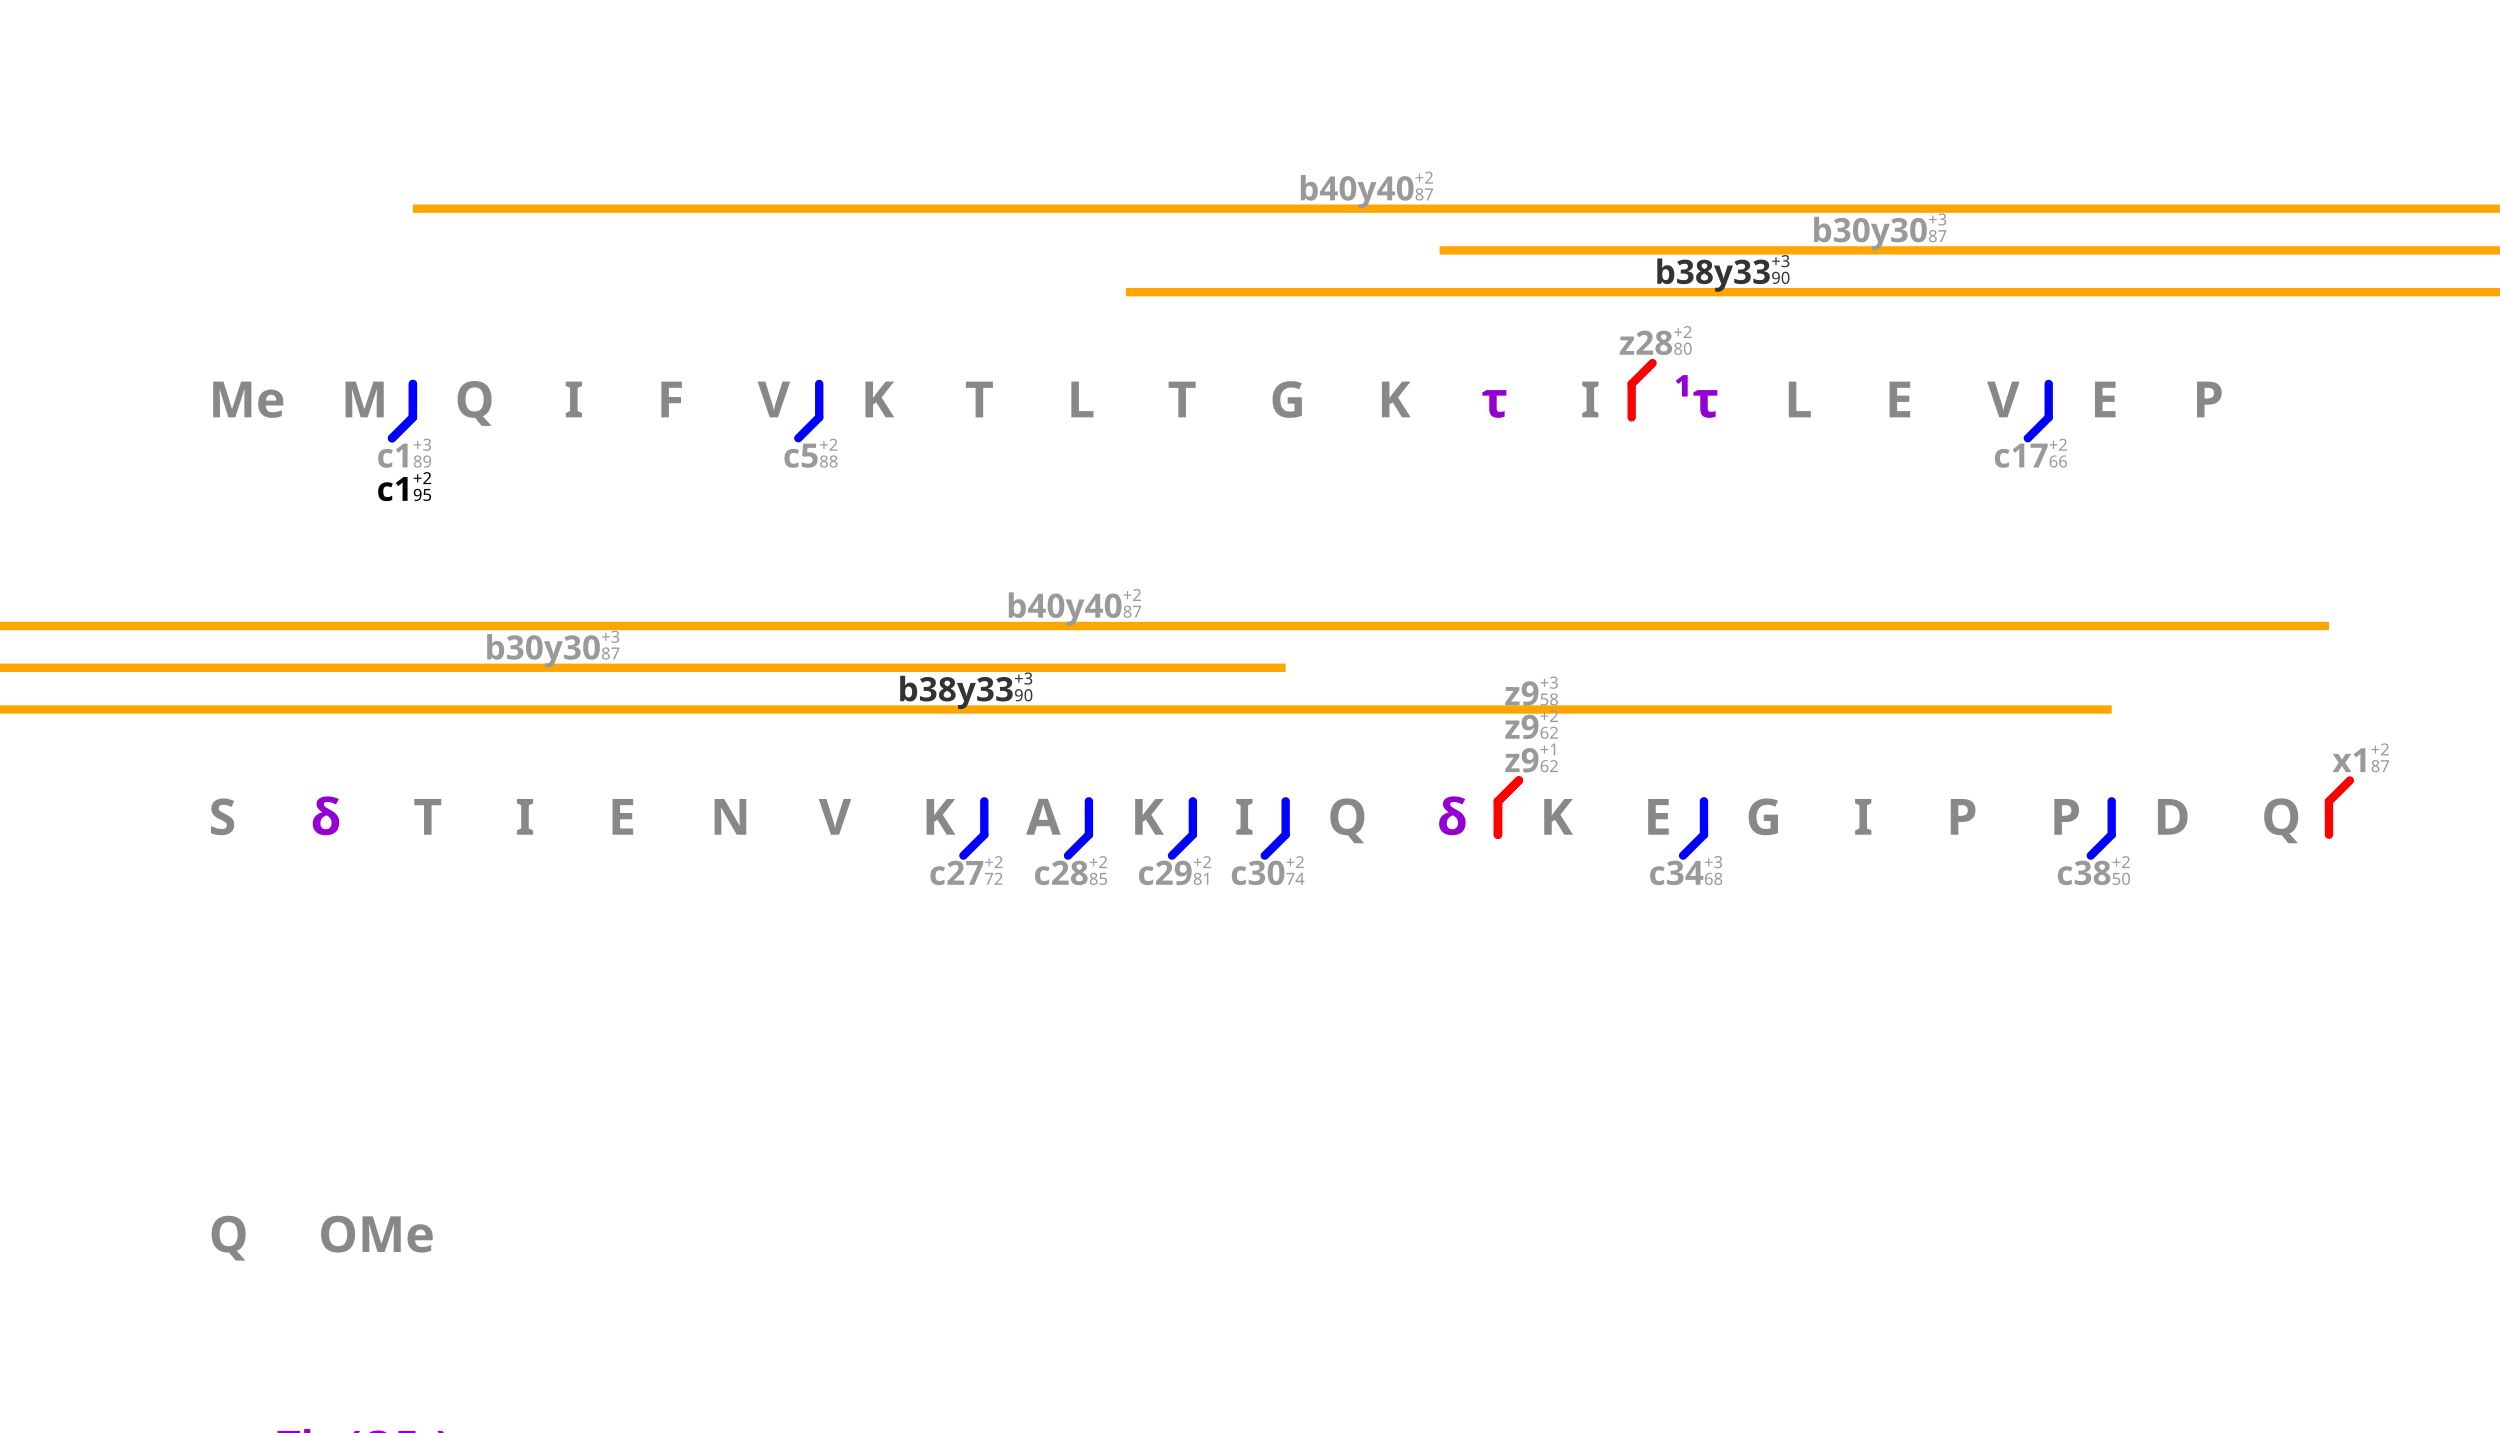
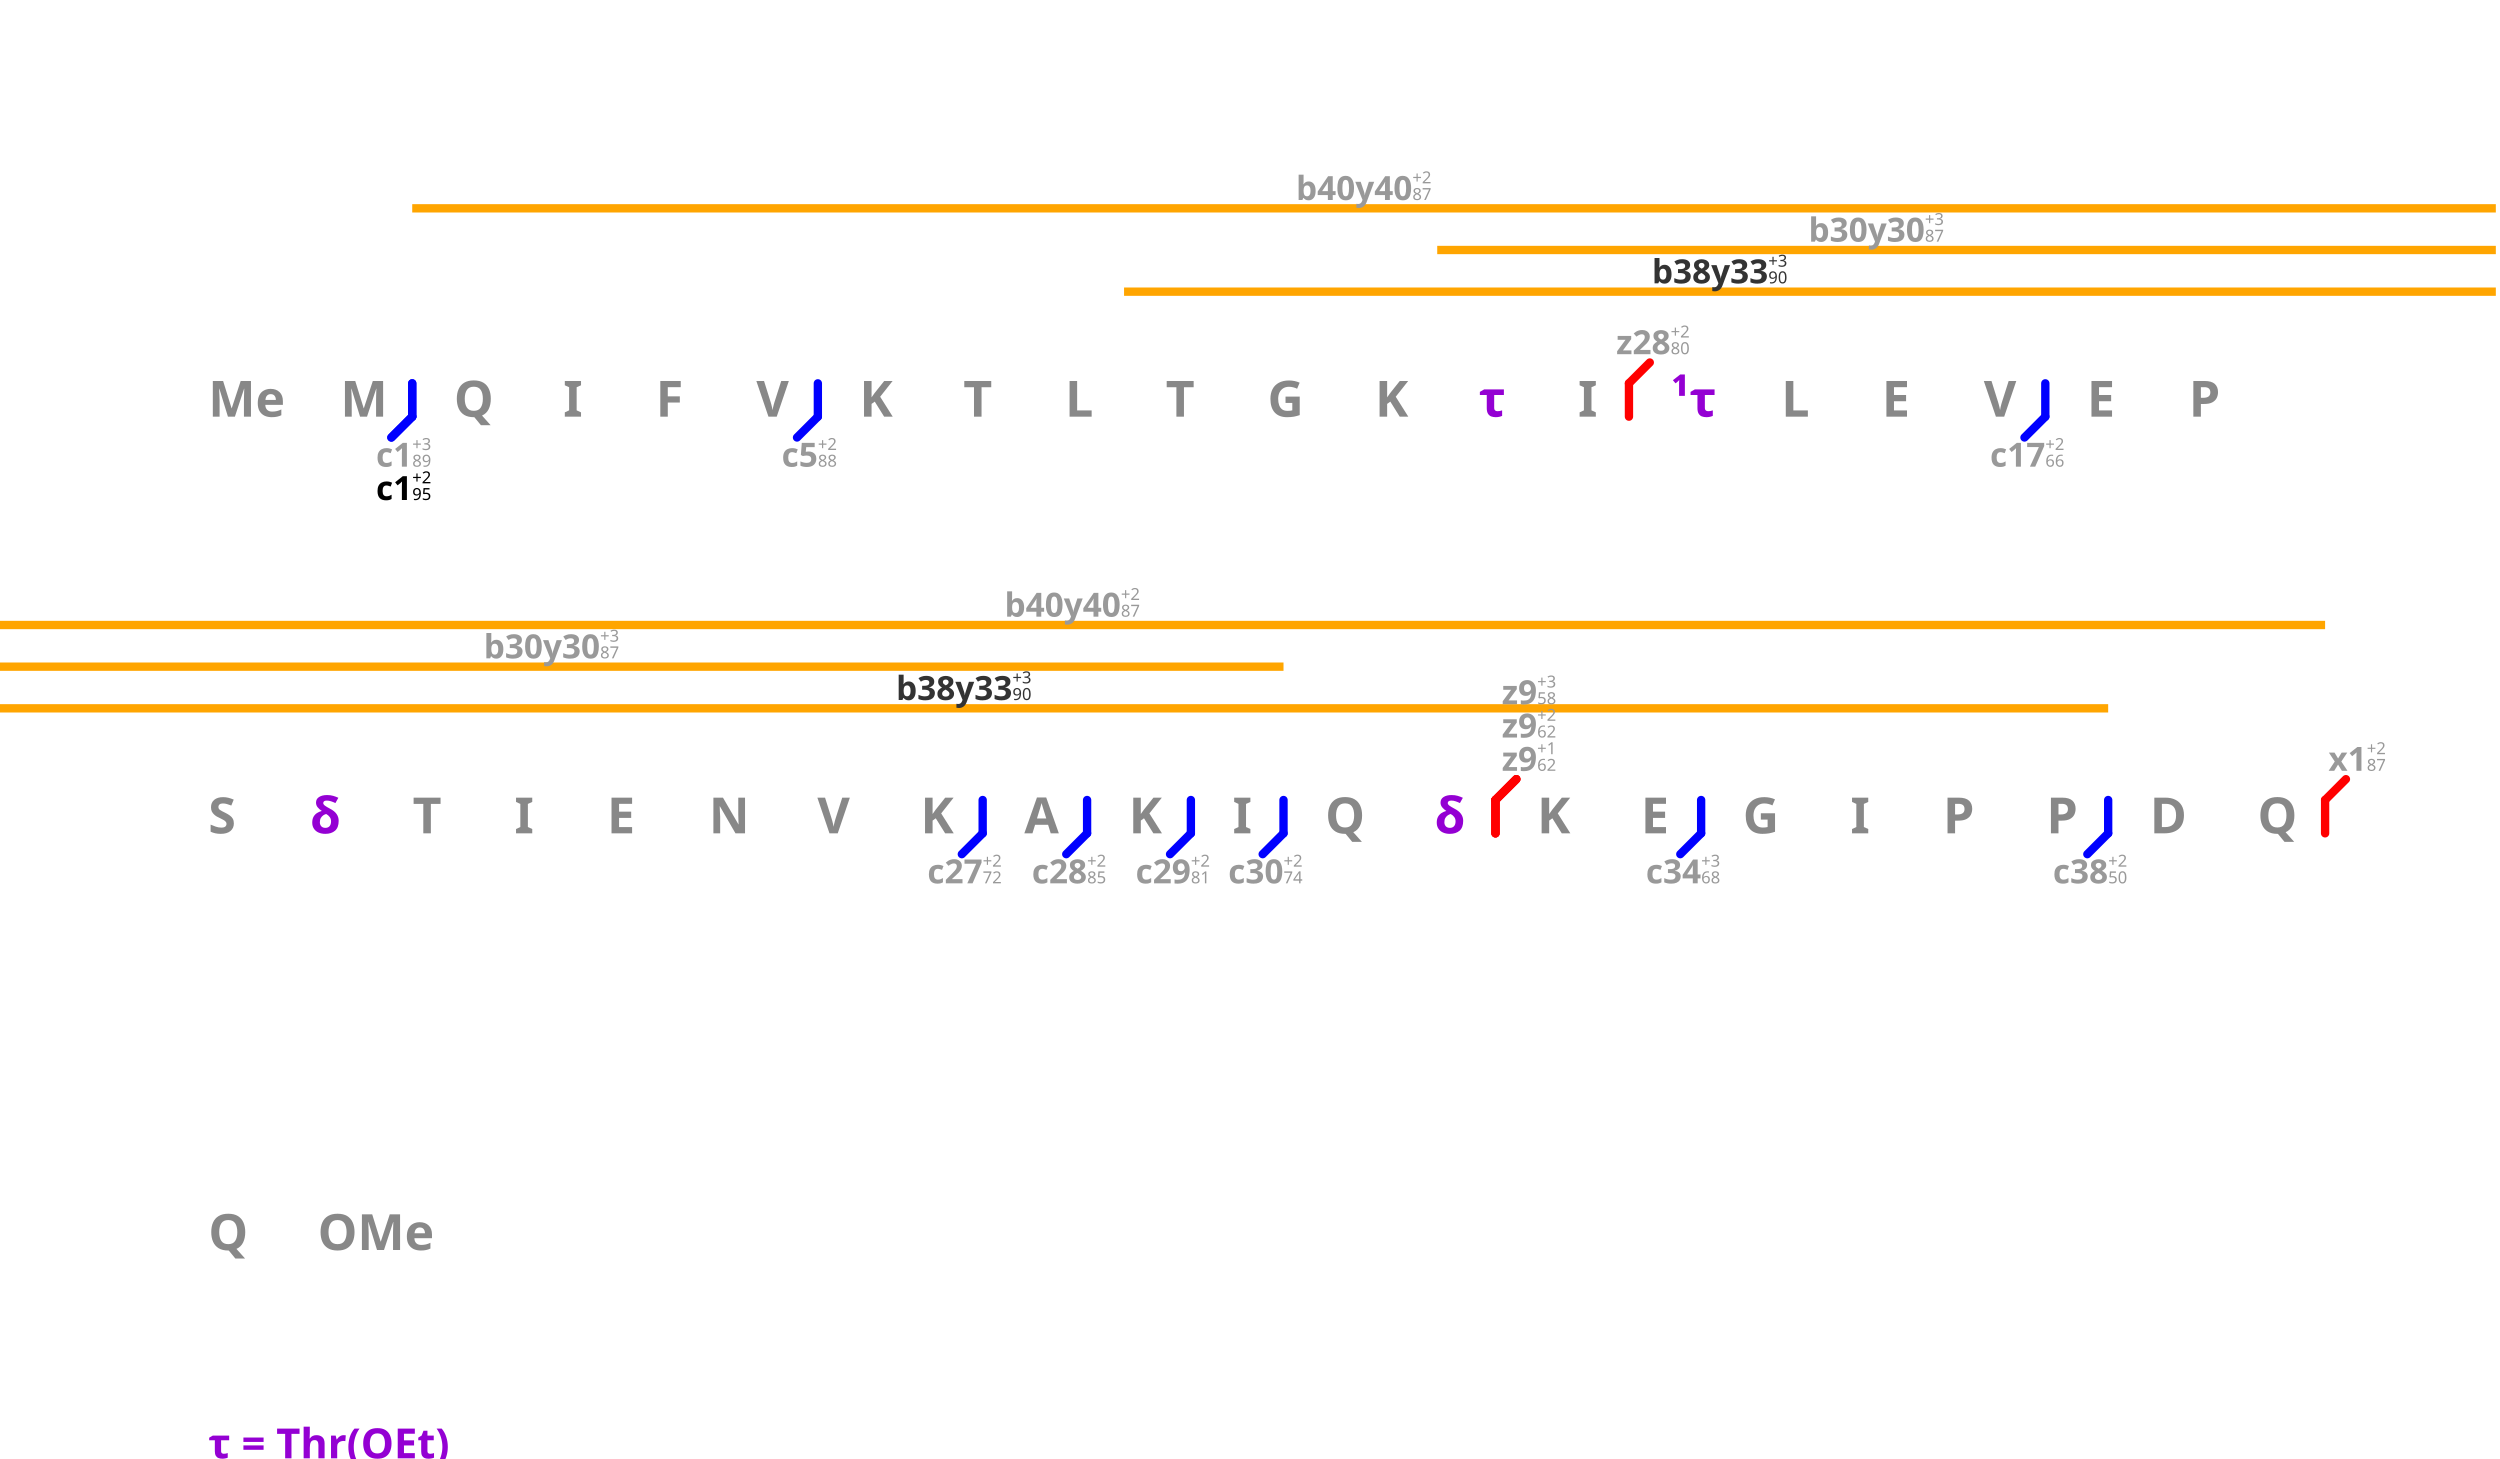
- <svg xmlns="http://www.w3.org/2000/svg" xmlns:ns1="http://svgjs.com/svgjs" version="1.1">
+ <svg xmlns="http://www.w3.org/2000/svg" xmlns:ns1="http://svgjs.com/svgjs" version="1.1" width="600" height="350">
  <text font-family="Verdana" font-size="12" font-weight="bold" fill="#888888" x="50" y="100" id="residue-undefined" ns1:data="{&quot;leading&quot;:&quot;1.3&quot;}">Me</text>
  <text font-family="Verdana" font-size="12" font-weight="bold" fill="#888888" x="81.711" y="100" id="residue-1" ns1:data="{&quot;leading&quot;:&quot;1.3&quot;}">M</text>
  <text font-family="Verdana" font-size="12" font-weight="bold" fill="#888888" x="108.934" y="100" id="residue-2" ns1:data="{&quot;leading&quot;:&quot;1.3&quot;}">Q</text>
  <text font-family="Verdana" font-size="12" font-weight="bold" fill="#888888" x="135.164" y="100" id="residue-3" ns1:data="{&quot;leading&quot;:&quot;1.3&quot;}">I</text>
  <text font-family="Verdana" font-size="12" font-weight="bold" fill="#888888" x="157.395" y="100" id="residue-4" ns1:data="{&quot;leading&quot;:&quot;1.3&quot;}">F</text>
  <text font-family="Verdana" font-size="12" font-weight="bold" fill="#888888" x="181.523" y="100" id="residue-5" ns1:data="{&quot;leading&quot;:&quot;1.3&quot;}">V</text>
  <text font-family="Verdana" font-size="12" font-weight="bold" fill="#888888" x="206.285" y="100" id="residue-6" ns1:data="{&quot;leading&quot;:&quot;1.3&quot;}">K</text>
  <text font-family="Verdana" font-size="12" font-weight="bold" fill="#888888" x="231.195" y="100" id="residue-7" ns1:data="{&quot;leading&quot;:&quot;1.3&quot;}">T</text>
  <text font-family="Verdana" font-size="12" font-weight="bold" fill="#888888" x="255.621" y="100" id="residue-8" ns1:data="{&quot;leading&quot;:&quot;1.3&quot;}">L</text>
  <text font-family="Verdana" font-size="12" font-weight="bold" fill="#888888" x="279.773" y="100" id="residue-9" ns1:data="{&quot;leading&quot;:&quot;1.3&quot;}">T</text>
  <text font-family="Verdana" font-size="12" font-weight="bold" fill="#888888" x="304.199" y="100" id="residue-10" ns1:data="{&quot;leading&quot;:&quot;1.3&quot;}">G</text>
  <text font-family="Verdana" font-size="12" font-weight="bold" fill="#888888" x="330.023" y="100" id="residue-11" ns1:data="{&quot;leading&quot;:&quot;1.3&quot;}">K</text>
  <text font-family="Verdana" font-size="12" font-weight="bold" fill="darkviolet" x="354.934" y="100" id="residue-12" ns1:data="{&quot;leading&quot;:&quot;1.3&quot;}">τ</text>
  <text font-family="Verdana" font-size="12" font-weight="bold" fill="#888888" x="378.719" y="100" id="residue-13" ns1:data="{&quot;leading&quot;:&quot;1.3&quot;}">I</text>
  <text font-family="Verdana" font-size="12" font-weight="bold" fill="darkviolet" x="400.949" y="100" id="residue-14" ns1:data="{&quot;leading&quot;:&quot;1.3&quot;}">¹τ</text>
  <text font-family="Verdana" font-size="12" font-weight="bold" fill="#888888" x="427.512" y="100" id="residue-15" ns1:data="{&quot;leading&quot;:&quot;1.3&quot;}">L</text>
  <text font-family="Verdana" font-size="12" font-weight="bold" fill="#888888" x="451.664" y="100" id="residue-16" ns1:data="{&quot;leading&quot;:&quot;1.3&quot;}">E</text>
  <text font-family="Verdana" font-size="12" font-weight="bold" fill="#888888" x="476.113" y="100" id="residue-17" ns1:data="{&quot;leading&quot;:&quot;1.3&quot;}">V</text>
  <text font-family="Verdana" font-size="12" font-weight="bold" fill="#888888" x="500.875" y="100" id="residue-18" ns1:data="{&quot;leading&quot;:&quot;1.3&quot;}">E</text>
  <text font-family="Verdana" font-size="12" font-weight="bold" fill="#888888" x="525.324" y="100" id="residue-19" ns1:data="{&quot;leading&quot;:&quot;1.3&quot;}">P</text>
  <text font-family="Verdana" font-size="12" font-weight="bold" fill="#888888" x="50" y="200" id="residue-20" ns1:data="{&quot;leading&quot;:&quot;1.3&quot;}">S</text>
  <text font-family="Verdana" font-size="12" font-weight="bold" fill="darkviolet" x="74.391" y="200" id="residue-21" ns1:data="{&quot;leading&quot;:&quot;1.3&quot;}">δ</text>
  <text font-family="Verdana" font-size="12" font-weight="bold" fill="#888888" x="99.031" y="200" id="residue-22" ns1:data="{&quot;leading&quot;:&quot;1.3&quot;}">T</text>
  <text font-family="Verdana" font-size="12" font-weight="bold" fill="#888888" x="123.457" y="200" id="residue-23" ns1:data="{&quot;leading&quot;:&quot;1.3&quot;}">I</text>
  <text font-family="Verdana" font-size="12" font-weight="bold" fill="#888888" x="145.688" y="200" id="residue-24" ns1:data="{&quot;leading&quot;:&quot;1.3&quot;}">E</text>
  <text font-family="Verdana" font-size="12" font-weight="bold" fill="#888888" x="170.137" y="200" id="residue-25" ns1:data="{&quot;leading&quot;:&quot;1.3&quot;}">N</text>
  <text font-family="Verdana" font-size="12" font-weight="bold" fill="#888888" x="196.168" y="200" id="residue-26" ns1:data="{&quot;leading&quot;:&quot;1.3&quot;}">V</text>
  <text font-family="Verdana" font-size="12" font-weight="bold" fill="#888888" x="220.93" y="200" id="residue-27" ns1:data="{&quot;leading&quot;:&quot;1.3&quot;}">K</text>
  <text font-family="Verdana" font-size="12" font-weight="bold" fill="#888888" x="245.84" y="200" id="residue-28" ns1:data="{&quot;leading&quot;:&quot;1.3&quot;}">A</text>
  <text font-family="Verdana" font-size="12" font-weight="bold" fill="#888888" x="270.902" y="200" id="residue-29" ns1:data="{&quot;leading&quot;:&quot;1.3&quot;}">K</text>
  <text font-family="Verdana" font-size="12" font-weight="bold" fill="#888888" x="295.812" y="200" id="residue-30" ns1:data="{&quot;leading&quot;:&quot;1.3&quot;}">I</text>
  <text font-family="Verdana" font-size="12" font-weight="bold" fill="#888888" x="318.043" y="200" id="residue-31" ns1:data="{&quot;leading&quot;:&quot;1.3&quot;}">Q</text>
  <text font-family="Verdana" font-size="12" font-weight="bold" fill="darkviolet" x="344.273" y="200" id="residue-32" ns1:data="{&quot;leading&quot;:&quot;1.3&quot;}">δ</text>
  <text font-family="Verdana" font-size="12" font-weight="bold" fill="#888888" x="368.914" y="200" id="residue-33" ns1:data="{&quot;leading&quot;:&quot;1.3&quot;}">K</text>
  <text font-family="Verdana" font-size="12" font-weight="bold" fill="#888888" x="393.824" y="200" id="residue-34" ns1:data="{&quot;leading&quot;:&quot;1.3&quot;}">E</text>
  <text font-family="Verdana" font-size="12" font-weight="bold" fill="#888888" x="418.273" y="200" id="residue-35" ns1:data="{&quot;leading&quot;:&quot;1.3&quot;}">G</text>
  <text font-family="Verdana" font-size="12" font-weight="bold" fill="#888888" x="444.098" y="200" id="residue-36" ns1:data="{&quot;leading&quot;:&quot;1.3&quot;}">I</text>
  <text font-family="Verdana" font-size="12" font-weight="bold" fill="#888888" x="466.328" y="200" id="residue-37" ns1:data="{&quot;leading&quot;:&quot;1.3&quot;}">P</text>
  <text font-family="Verdana" font-size="12" font-weight="bold" fill="#888888" x="491.145" y="200" id="residue-38" ns1:data="{&quot;leading&quot;:&quot;1.3&quot;}">P</text>
  <text font-family="Verdana" font-size="12" font-weight="bold" fill="#888888" x="515.961" y="200" id="residue-39" ns1:data="{&quot;leading&quot;:&quot;1.3&quot;}">D</text>
  <text font-family="Verdana" font-size="12" font-weight="bold" fill="#888888" x="541.793" y="200" id="residue-40" ns1:data="{&quot;leading&quot;:&quot;1.3&quot;}">Q</text>
  <text font-family="Verdana" font-size="12" font-weight="bold" fill="#888888" x="50" y="300" id="residue-41" ns1:data="{&quot;leading&quot;:&quot;1.3&quot;}">Q</text>
  <text font-family="Verdana" font-size="12" font-weight="bold" fill="#888888" x="76.23" y="300" id="residue-undefined" ns1:data="{&quot;leading&quot;:&quot;1.3&quot;}">OMe</text>
  <line x1="269.773" y1="70" x2="599" y2="70" id="line9-38" stroke-width="2" stroke="orange" />
  <text fill="#333333" font-family="Verdana" font-weight="bold" font-size="8" text-anchor="end" x="424.387" y="68" ns1:data="{&quot;leading&quot;:&quot;1.3&quot;}">b38y33</text>
  <text fill="#333333" font-family="Verdana" font-size="4" x="424.387" y="64" ns1:data="{&quot;leading&quot;:&quot;1.3&quot;}">+3</text>
  <text fill="#333333" font-family="Verdana" font-size="4" x="424.387" y="68" ns1:data="{&quot;leading&quot;:&quot;1.3&quot;}">90</text>
  <line x1="0" y1="170" x2="505.961" y2="170" id="line9-38" stroke-width="2" stroke="orange" />
  <text fill="#333333" font-family="Verdana" font-weight="bold" font-size="8" text-anchor="end" x="242.98" y="168" ns1:data="{&quot;leading&quot;:&quot;1.3&quot;}">b38y33</text>
  <text fill="#333333" font-family="Verdana" font-size="4" x="242.98" y="164" ns1:data="{&quot;leading&quot;:&quot;1.3&quot;}">+3</text>
  <text fill="#333333" font-family="Verdana" font-size="4" x="242.98" y="168" ns1:data="{&quot;leading&quot;:&quot;1.3&quot;}">90</text>
  <line x1="344.934" y1="60" x2="599" y2="60" id="line12-30" stroke-width="2" stroke="orange" />
  <text fill="#999999" font-family="Verdana" font-weight="bold" font-size="8" text-anchor="end" x="461.967" y="58" ns1:data="{&quot;leading&quot;:&quot;1.3&quot;}">b30y30</text>
  <text fill="#999999" font-family="Verdana" font-size="4" x="461.967" y="54" ns1:data="{&quot;leading&quot;:&quot;1.3&quot;}">+3</text>
  <text fill="#999999" font-family="Verdana" font-size="4" x="461.967" y="58" ns1:data="{&quot;leading&quot;:&quot;1.3&quot;}">87</text>
  <line x1="0" y1="160" x2="308.043" y2="160" id="line12-30" stroke-width="2" stroke="orange" />
  <text fill="#999999" font-family="Verdana" font-weight="bold" font-size="8" text-anchor="end" x="144.021" y="158" ns1:data="{&quot;leading&quot;:&quot;1.3&quot;}">b30y30</text>
  <text fill="#999999" font-family="Verdana" font-size="4" x="144.021" y="154" ns1:data="{&quot;leading&quot;:&quot;1.3&quot;}">+3</text>
  <text fill="#999999" font-family="Verdana" font-size="4" x="144.021" y="158" ns1:data="{&quot;leading&quot;:&quot;1.3&quot;}">87</text>
  <line x1="98.934" y1="50" x2="599" y2="50" id="line2-40" stroke-width="2" stroke="orange" />
  <text fill="#999999" font-family="Verdana" font-weight="bold" font-size="8" text-anchor="end" x="338.967" y="48" ns1:data="{&quot;leading&quot;:&quot;1.3&quot;}">b40y40</text>
  <text fill="#999999" font-family="Verdana" font-size="4" x="338.967" y="44" ns1:data="{&quot;leading&quot;:&quot;1.3&quot;}">+2</text>
  <text fill="#999999" font-family="Verdana" font-size="4" x="338.967" y="48" ns1:data="{&quot;leading&quot;:&quot;1.3&quot;}">87</text>
  <line x1="0" y1="150" x2="558.023" y2="150" id="line2-40" stroke-width="2" stroke="orange" />
  <text fill="#999999" font-family="Verdana" font-weight="bold" font-size="8" text-anchor="end" x="269.012" y="148" ns1:data="{&quot;leading&quot;:&quot;1.3&quot;}">b40y40</text>
  <text fill="#999999" font-family="Verdana" font-size="4" x="269.012" y="144" ns1:data="{&quot;leading&quot;:&quot;1.3&quot;}">+2</text>
  <text fill="#999999" font-family="Verdana" font-size="4" x="269.012" y="148" ns1:data="{&quot;leading&quot;:&quot;1.3&quot;}">87</text>
  <line x1="98.934" y1="100" x2="98.934" y2="92" stroke-linecap="round" stroke-width="2" stroke="blue" />
  <line x1="98.934" y1="100" x2="93.934" y2="105" stroke-linecap="round" stroke-width="2" stroke="blue" />
  <text fill="#999999" font-family="Verdana" font-weight="bold" font-size="8" text-anchor="end" x="98.934" y="112" ns1:data="{&quot;leading&quot;:&quot;1.3&quot;}">c1</text>
  <text fill="#999999" font-family="Verdana" font-size="4" x="98.934" y="108" ns1:data="{&quot;leading&quot;:&quot;1.3&quot;}">+3</text>
  <text fill="#999999" font-family="Verdana" font-size="4" x="98.934" y="112" ns1:data="{&quot;leading&quot;:&quot;1.3&quot;}">89</text>
  <line x1="98.934" y1="100" x2="98.934" y2="92" stroke-linecap="round" stroke-width="2" stroke="blue" />
  <line x1="98.934" y1="100" x2="93.934" y2="105" stroke-linecap="round" stroke-width="2" stroke="blue" />
  <text fill="black" font-family="Verdana" font-weight="bold" font-size="8" text-anchor="end" x="98.934" y="120" ns1:data="{&quot;leading&quot;:&quot;1.3&quot;}">c1</text>
  <text fill="black" font-family="Verdana" font-size="4" x="98.934" y="116" ns1:data="{&quot;leading&quot;:&quot;1.3&quot;}">+2</text>
  <text fill="black" font-family="Verdana" font-size="4" x="98.934" y="120" ns1:data="{&quot;leading&quot;:&quot;1.3&quot;}">95</text>
  <line x1="196.285" y1="100" x2="196.285" y2="92" stroke-linecap="round" stroke-width="2" stroke="blue" />
  <line x1="196.285" y1="100" x2="191.285" y2="105" stroke-linecap="round" stroke-width="2" stroke="blue" />
  <text fill="#999999" font-family="Verdana" font-weight="bold" font-size="8" text-anchor="end" x="196.285" y="112" ns1:data="{&quot;leading&quot;:&quot;1.3&quot;}">c5</text>
  <text fill="#999999" font-family="Verdana" font-size="4" x="196.285" y="108" ns1:data="{&quot;leading&quot;:&quot;1.3&quot;}">+2</text>
  <text fill="#999999" font-family="Verdana" font-size="4" x="196.285" y="112" ns1:data="{&quot;leading&quot;:&quot;1.3&quot;}">88</text>
  <line x1="558.023" y1="200" x2="558.023" y2="192" stroke-linecap="round" stroke-width="2" stroke="red" />
  <line x1="558.023" y1="192" x2="563.023" y2="187" stroke-linecap="round" stroke-width="2" stroke="red" />
  <text fill="#999999" font-family="Verdana" font-weight="bold" font-size="8" text-anchor="end" x="568.023" y="185" ns1:data="{&quot;leading&quot;:&quot;1.3&quot;}">x1</text>
  <text fill="#999999" font-family="Verdana" font-size="4" x="568.023" y="181" ns1:data="{&quot;leading&quot;:&quot;1.3&quot;}">+2</text>
  <text fill="#999999" font-family="Verdana" font-size="4" x="568.023" y="185" ns1:data="{&quot;leading&quot;:&quot;1.3&quot;}">87</text>
  <line x1="260.902" y1="200" x2="260.902" y2="192" stroke-linecap="round" stroke-width="2" stroke="blue" />
  <line x1="260.902" y1="200" x2="255.902" y2="205" stroke-linecap="round" stroke-width="2" stroke="blue" />
  <text fill="#999999" font-family="Verdana" font-weight="bold" font-size="8" text-anchor="end" x="260.902" y="212" ns1:data="{&quot;leading&quot;:&quot;1.3&quot;}">c28</text>
  <text fill="#999999" font-family="Verdana" font-size="4" x="260.902" y="208" ns1:data="{&quot;leading&quot;:&quot;1.3&quot;}">+2</text>
  <text fill="#999999" font-family="Verdana" font-size="4" x="260.902" y="212" ns1:data="{&quot;leading&quot;:&quot;1.3&quot;}">85</text>
  <line x1="285.812" y1="200" x2="285.812" y2="192" stroke-linecap="round" stroke-width="2" stroke="blue" />
  <line x1="285.812" y1="200" x2="280.812" y2="205" stroke-linecap="round" stroke-width="2" stroke="blue" />
  <text fill="#999999" font-family="Verdana" font-weight="bold" font-size="8" text-anchor="end" x="285.812" y="212" ns1:data="{&quot;leading&quot;:&quot;1.3&quot;}">c29</text>
  <text fill="#999999" font-family="Verdana" font-size="4" x="285.812" y="208" ns1:data="{&quot;leading&quot;:&quot;1.3&quot;}">+2</text>
  <text fill="#999999" font-family="Verdana" font-size="4" x="285.812" y="212" ns1:data="{&quot;leading&quot;:&quot;1.3&quot;}">81</text>
  <line x1="390.949" y1="100" x2="390.949" y2="92" stroke-linecap="round" stroke-width="2" stroke="red" />
  <line x1="390.949" y1="92" x2="395.949" y2="87" stroke-linecap="round" stroke-width="2" stroke="red" />
  <text fill="#999999" font-family="Verdana" font-weight="bold" font-size="8" text-anchor="end" x="400.949" y="85" ns1:data="{&quot;leading&quot;:&quot;1.3&quot;}">z28</text>
  <text fill="#999999" font-family="Verdana" font-size="4" x="400.949" y="81" ns1:data="{&quot;leading&quot;:&quot;1.3&quot;}">+2</text>
  <text fill="#999999" font-family="Verdana" font-size="4" x="400.949" y="85" ns1:data="{&quot;leading&quot;:&quot;1.3&quot;}">80</text>
  <line x1="308.043" y1="200" x2="308.043" y2="192" stroke-linecap="round" stroke-width="2" stroke="blue" />
  <line x1="308.043" y1="200" x2="303.043" y2="205" stroke-linecap="round" stroke-width="2" stroke="blue" />
  <text fill="#999999" font-family="Verdana" font-weight="bold" font-size="8" text-anchor="end" x="308.043" y="212" ns1:data="{&quot;leading&quot;:&quot;1.3&quot;}">c30</text>
  <text fill="#999999" font-family="Verdana" font-size="4" x="308.043" y="208" ns1:data="{&quot;leading&quot;:&quot;1.3&quot;}">+2</text>
  <text fill="#999999" font-family="Verdana" font-size="4" x="308.043" y="212" ns1:data="{&quot;leading&quot;:&quot;1.3&quot;}">74</text>
  <line x1="235.84" y1="200" x2="235.84" y2="192" stroke-linecap="round" stroke-width="2" stroke="blue" />
  <line x1="235.84" y1="200" x2="230.84" y2="205" stroke-linecap="round" stroke-width="2" stroke="blue" />
  <text fill="#999999" font-family="Verdana" font-weight="bold" font-size="8" text-anchor="end" x="235.84" y="212" ns1:data="{&quot;leading&quot;:&quot;1.3&quot;}">c27</text>
  <text fill="#999999" font-family="Verdana" font-size="4" x="235.84" y="208" ns1:data="{&quot;leading&quot;:&quot;1.3&quot;}">+2</text>
  <text fill="#999999" font-family="Verdana" font-size="4" x="235.84" y="212" ns1:data="{&quot;leading&quot;:&quot;1.3&quot;}">72</text>
  <line x1="408.273" y1="200" x2="408.273" y2="192" stroke-linecap="round" stroke-width="2" stroke="blue" />
  <line x1="408.273" y1="200" x2="403.273" y2="205" stroke-linecap="round" stroke-width="2" stroke="blue" />
  <text fill="#999999" font-family="Verdana" font-weight="bold" font-size="8" text-anchor="end" x="408.273" y="212" ns1:data="{&quot;leading&quot;:&quot;1.3&quot;}">c34</text>
  <text fill="#999999" font-family="Verdana" font-size="4" x="408.273" y="208" ns1:data="{&quot;leading&quot;:&quot;1.3&quot;}">+3</text>
  <text fill="#999999" font-family="Verdana" font-size="4" x="408.273" y="212" ns1:data="{&quot;leading&quot;:&quot;1.3&quot;}">68</text>
  <line x1="490.875" y1="100" x2="490.875" y2="92" stroke-linecap="round" stroke-width="2" stroke="blue" />
  <line x1="490.875" y1="100" x2="485.875" y2="105" stroke-linecap="round" stroke-width="2" stroke="blue" />
  <text fill="#999999" font-family="Verdana" font-weight="bold" font-size="8" text-anchor="end" x="490.875" y="112" ns1:data="{&quot;leading&quot;:&quot;1.3&quot;}">c17</text>
  <text fill="#999999" font-family="Verdana" font-size="4" x="490.875" y="108" ns1:data="{&quot;leading&quot;:&quot;1.3&quot;}">+2</text>
  <text fill="#999999" font-family="Verdana" font-size="4" x="490.875" y="112" ns1:data="{&quot;leading&quot;:&quot;1.3&quot;}">66</text>
  <line x1="358.914" y1="200" x2="358.914" y2="192" stroke-linecap="round" stroke-width="2" stroke="red" />
  <line x1="358.914" y1="192" x2="363.914" y2="187" stroke-linecap="round" stroke-width="2" stroke="red" />
  <text fill="#999999" font-family="Verdana" font-weight="bold" font-size="8" text-anchor="end" x="368.914" y="185" ns1:data="{&quot;leading&quot;:&quot;1.3&quot;}">z9</text>
  <text fill="#999999" font-family="Verdana" font-size="4" x="368.914" y="181" ns1:data="{&quot;leading&quot;:&quot;1.3&quot;}">+1</text>
  <text fill="#999999" font-family="Verdana" font-size="4" x="368.914" y="185" ns1:data="{&quot;leading&quot;:&quot;1.3&quot;}">62</text>
  <line x1="358.914" y1="200" x2="358.914" y2="192" stroke-linecap="round" stroke-width="2" stroke="red" />
  <line x1="358.914" y1="192" x2="363.914" y2="187" stroke-linecap="round" stroke-width="2" stroke="red" />
  <text fill="#999999" font-family="Verdana" font-weight="bold" font-size="8" text-anchor="end" x="368.914" y="177" ns1:data="{&quot;leading&quot;:&quot;1.3&quot;}">z9</text>
  <text fill="#999999" font-family="Verdana" font-size="4" x="368.914" y="173" ns1:data="{&quot;leading&quot;:&quot;1.3&quot;}">+2</text>
  <text fill="#999999" font-family="Verdana" font-size="4" x="368.914" y="177" ns1:data="{&quot;leading&quot;:&quot;1.3&quot;}">62</text>
  <line x1="358.914" y1="200" x2="358.914" y2="192" stroke-linecap="round" stroke-width="2" stroke="red" />
  <line x1="358.914" y1="192" x2="363.914" y2="187" stroke-linecap="round" stroke-width="2" stroke="red" />
  <text fill="#999999" font-family="Verdana" font-weight="bold" font-size="8" text-anchor="end" x="368.914" y="169" ns1:data="{&quot;leading&quot;:&quot;1.3&quot;}">z9</text>
  <text fill="#999999" font-family="Verdana" font-size="4" x="368.914" y="165" ns1:data="{&quot;leading&quot;:&quot;1.3&quot;}">+3</text>
  <text fill="#999999" font-family="Verdana" font-size="4" x="368.914" y="169" ns1:data="{&quot;leading&quot;:&quot;1.3&quot;}">58</text>
  <line x1="505.961" y1="200" x2="505.961" y2="192" stroke-linecap="round" stroke-width="2" stroke="blue" />
  <line x1="505.961" y1="200" x2="500.961" y2="205" stroke-linecap="round" stroke-width="2" stroke="blue" />
  <text fill="#999999" font-family="Verdana" font-weight="bold" font-size="8" text-anchor="end" x="505.961" y="212" ns1:data="{&quot;leading&quot;:&quot;1.3&quot;}">c38</text>
  <text fill="#999999" font-family="Verdana" font-size="4" x="505.961" y="208" ns1:data="{&quot;leading&quot;:&quot;1.3&quot;}">+2</text>
  <text fill="#999999" font-family="Verdana" font-size="4" x="505.961" y="212" ns1:data="{&quot;leading&quot;:&quot;1.3&quot;}">50</text>
  <text fill="darkviolet" font-family="Verdana" font-weight="bold" font-size="10" x="50" y="350" ns1:data="{&quot;leading&quot;:&quot;1.3&quot;}">τ = Thr(OEt)</text>
  <text fill="darkviolet" font-family="Verdana" font-weight="bold" font-size="10" x="50" y="366" ns1:data="{&quot;leading&quot;:&quot;1.3&quot;}">¹τ = Thr(OMe)</text>
  <text fill="darkviolet" font-family="Verdana" font-weight="bold" font-size="10" x="50" y="382" ns1:data="{&quot;leading&quot;:&quot;1.3&quot;}">δ = Asp(NH2)</text>
</svg>
